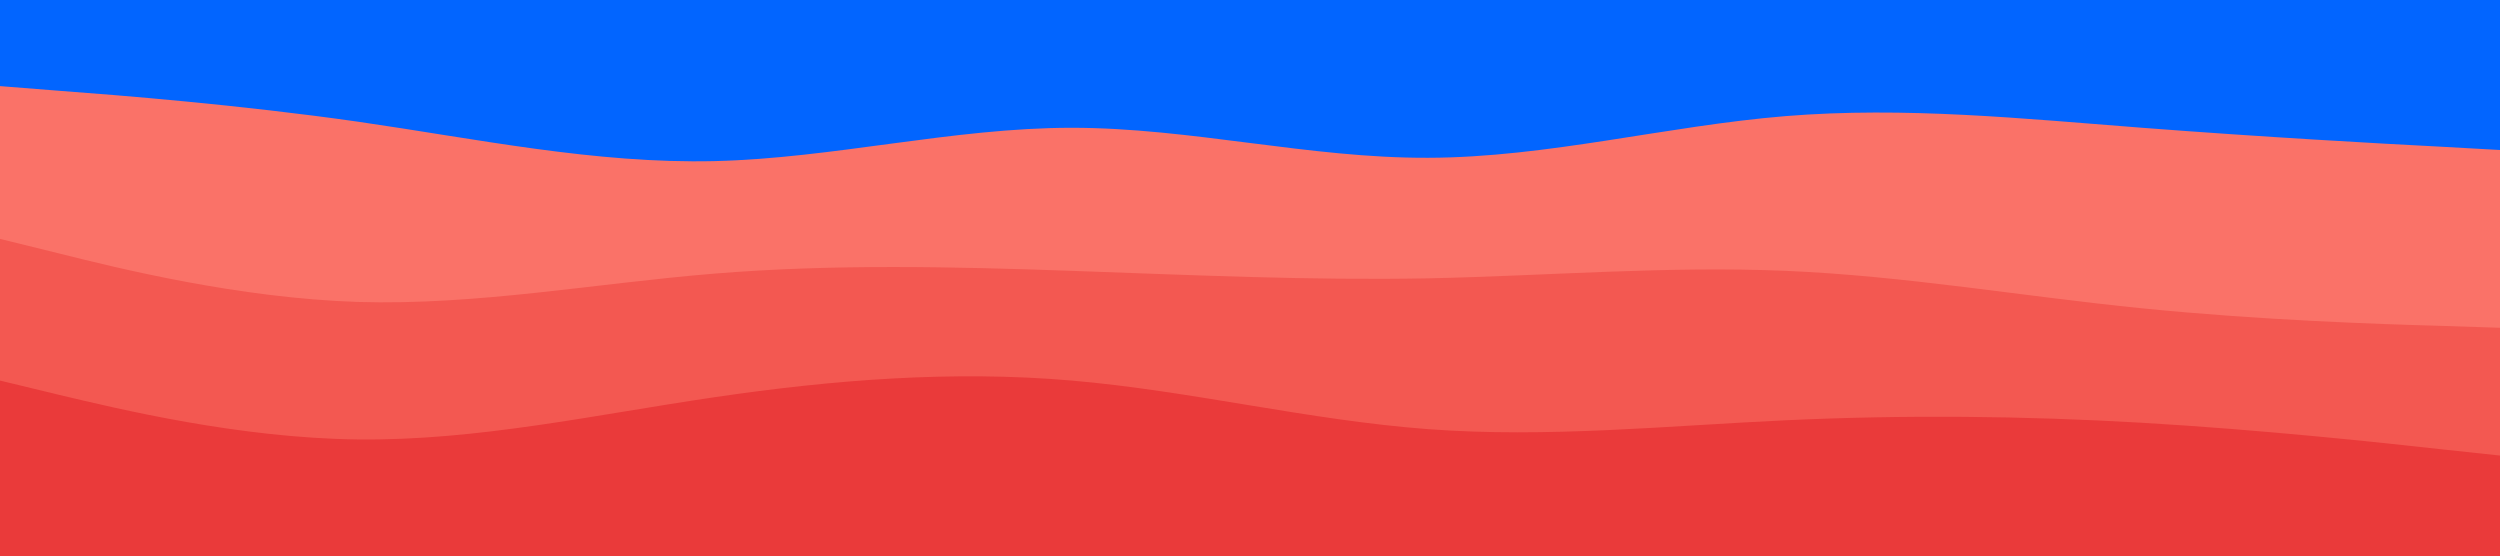
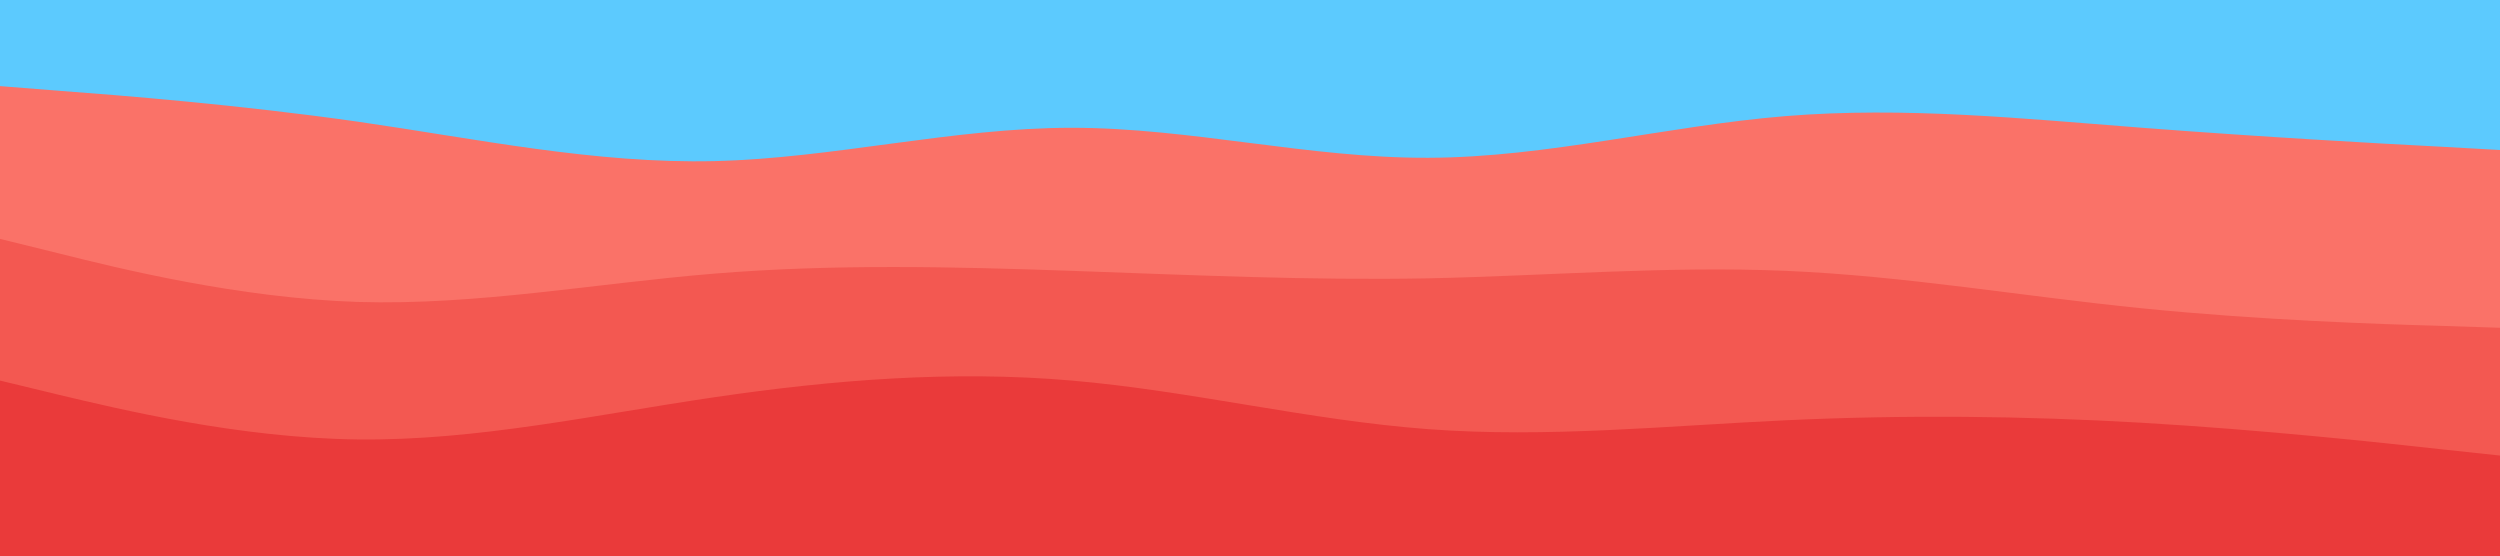
<svg xmlns="http://www.w3.org/2000/svg" id="visual" viewBox="0 0 900 200" width="900" height="200" version="1.1">
-   <rect x="0" y="0" width="900" height="200" fill="#0265ff" />
+   <rect x="0" y="0" width="900" height="200" fill="#5ccafe" />
  <path d="M0 31L21.5 32.7C43 34.3 86 37.7 128.8 43.8C171.7 50 214.3 59 257.2 58C300 57 343 46 385.8 46C428.7 46 471.3 57 514.2 56.8C557 56.7 600 45.3 642.8 41.8C685.7 38.3 728.3 42.7 771.2 46C814 49.3 857 51.7 878.5 52.8L900 54L900 201L878.5 201C857 201 814 201 771.2 201C728.3 201 685.7 201 642.8 201C600 201 557 201 514.2 201C471.3 201 428.7 201 385.8 201C343 201 300 201 257.2 201C214.3 201 171.7 201 128.8 201C86 201 43 201 21.5 201L0 201Z" fill="#fa7268" />
  <path d="M0 86L21.5 91.3C43 96.7 86 107.3 128.8 108.7C171.7 110 214.3 102 257.2 98.5C300 95 343 96 385.8 97.5C428.7 99 471.3 101 514.2 100.2C557 99.3 600 95.7 642.8 97.5C685.7 99.3 728.3 106.7 771.2 111C814 115.3 857 116.7 878.5 117.3L900 118L900 201L878.5 201C857 201 814 201 771.2 201C728.3 201 685.7 201 642.8 201C600 201 557 201 514.2 201C471.3 201 428.7 201 385.8 201C343 201 300 201 257.2 201C214.3 201 171.7 201 128.8 201C86 201 43 201 21.5 201L0 201Z" fill="#f35851" />
  <path d="M0 137L21.5 142.2C43 147.3 86 157.7 128.8 158.2C171.7 158.7 214.3 149.3 257.2 143C300 136.7 343 133.3 385.8 137C428.7 140.7 471.3 151.3 514.2 154.5C557 157.7 600 153.3 642.8 151.3C685.7 149.3 728.3 149.7 771.2 152.2C814 154.7 857 159.3 878.5 161.7L900 164L900 201L878.5 201C857 201 814 201 771.2 201C728.3 201 685.7 201 642.8 201C600 201 557 201 514.2 201C471.3 201 428.7 201 385.8 201C343 201 300 201 257.2 201C214.3 201 171.7 201 128.8 201C86 201 43 201 21.5 201L0 201Z" fill="#ea3a3a" />
</svg>
